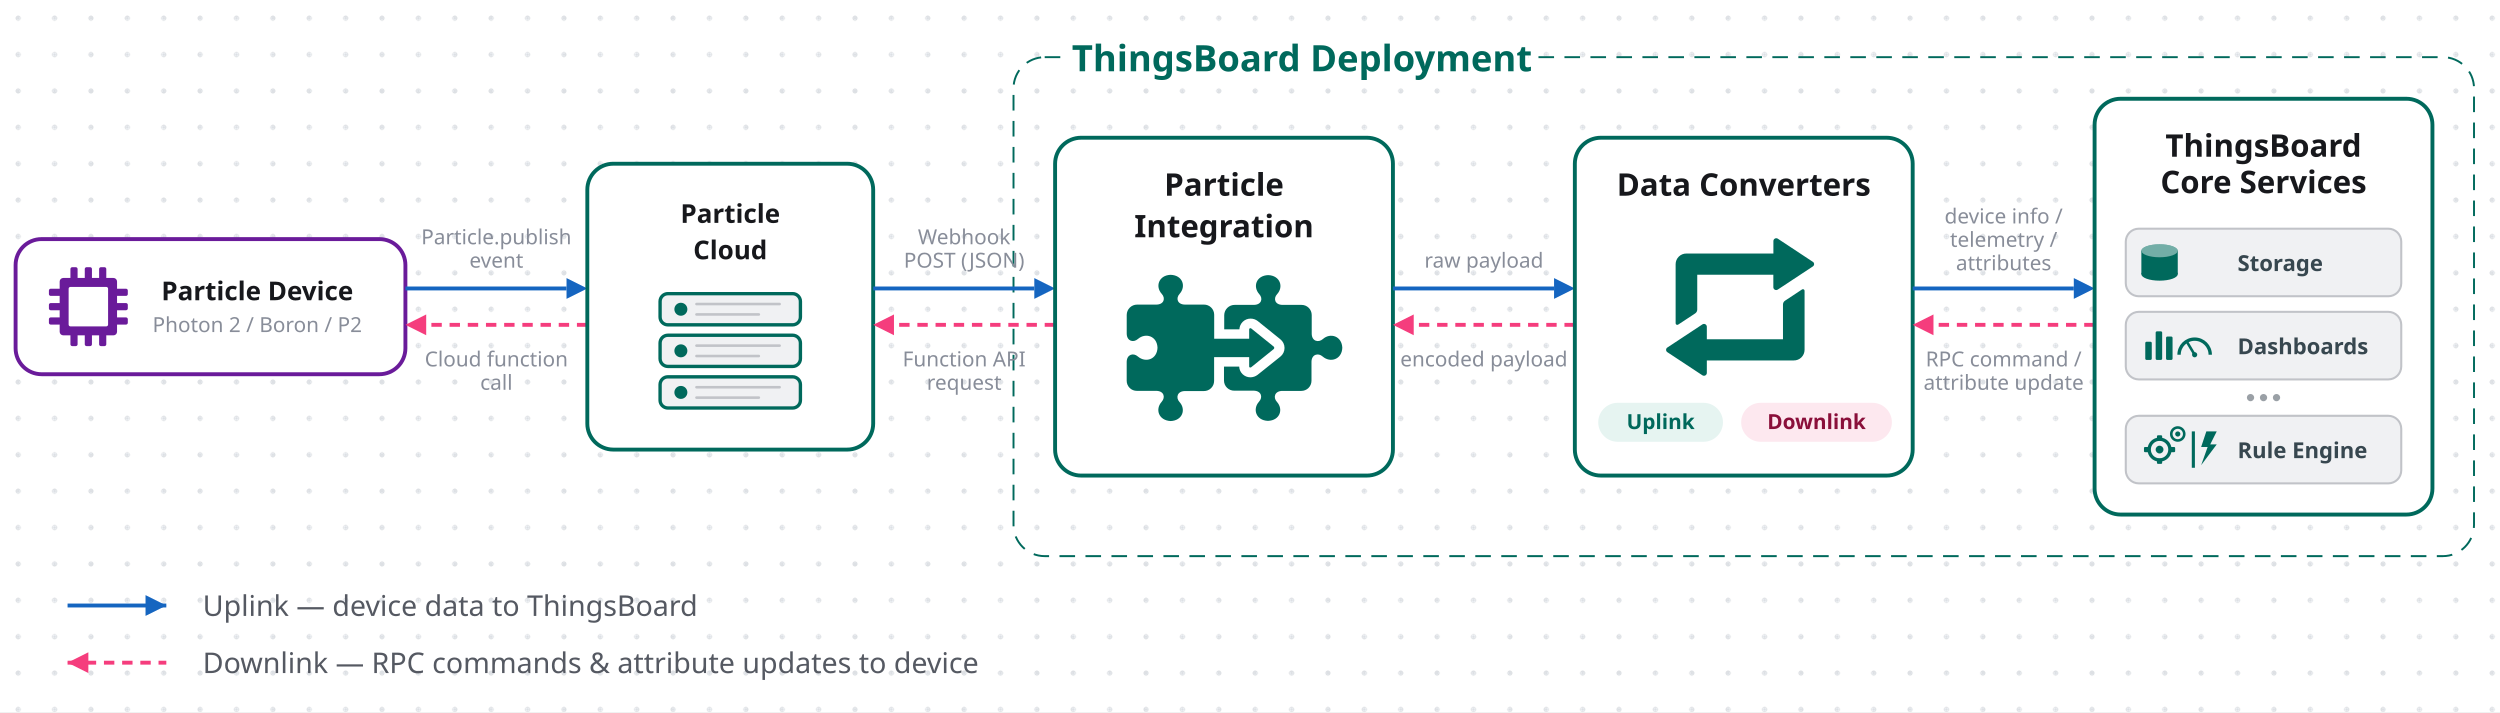
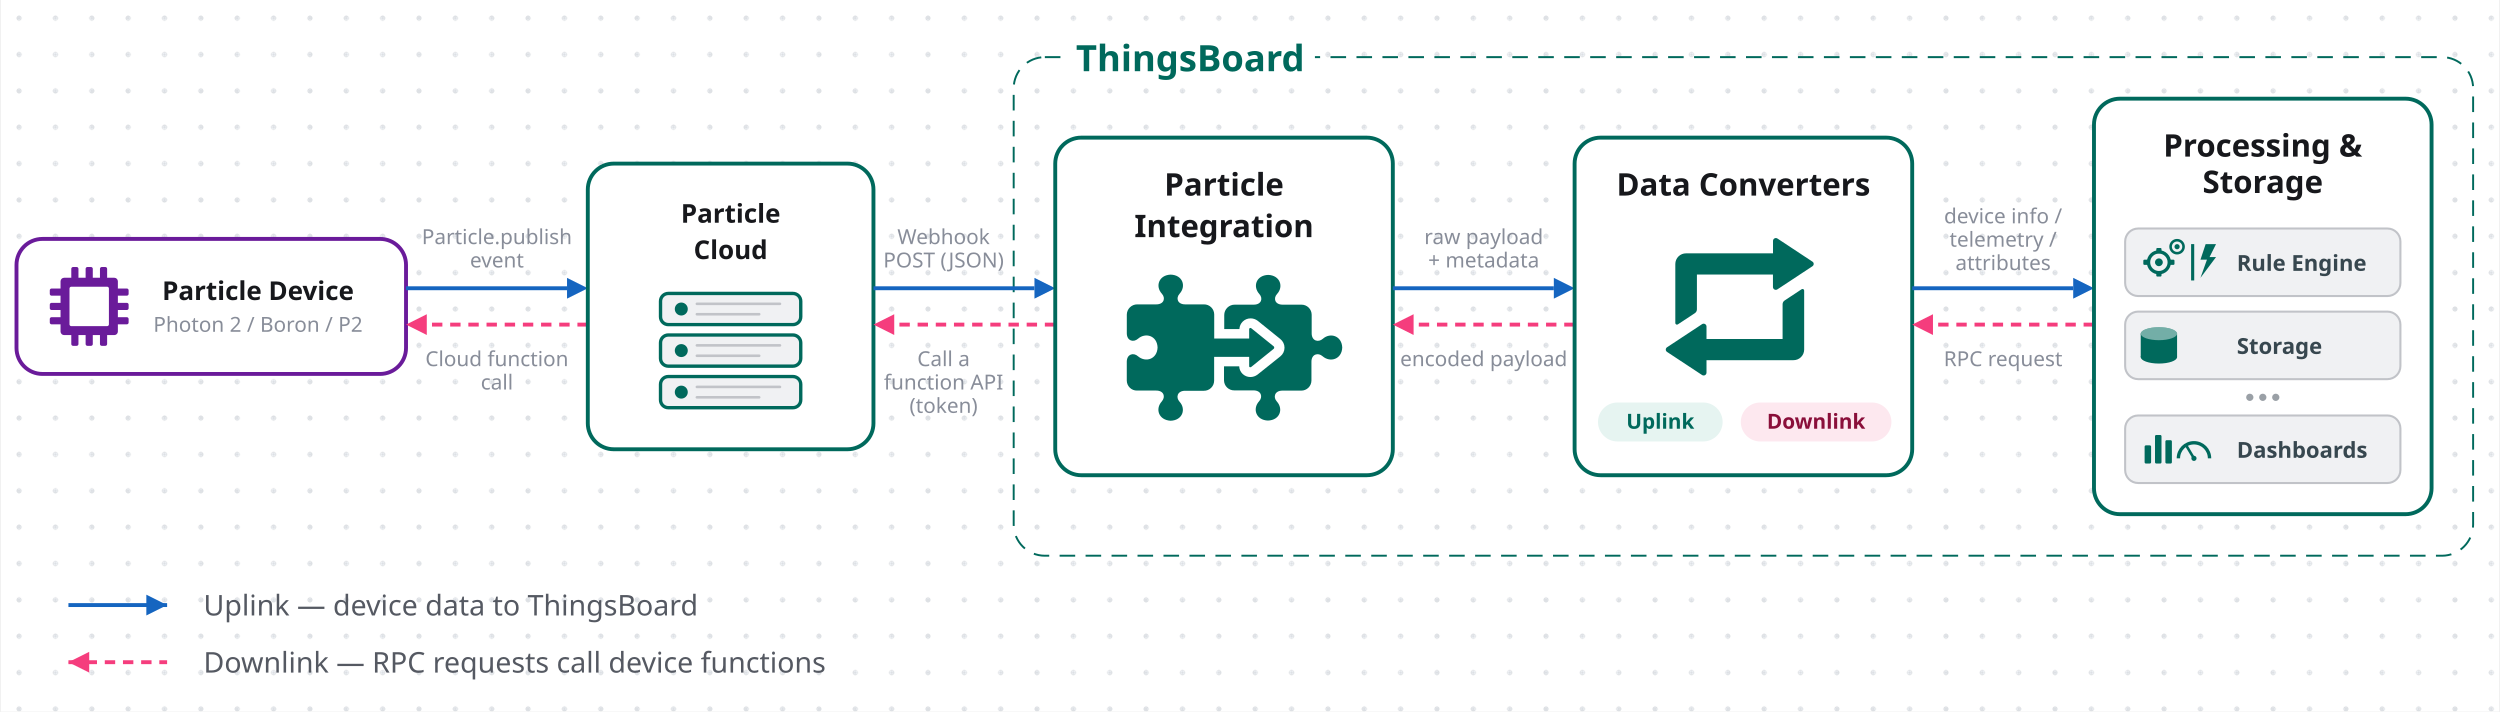
- <svg xmlns="http://www.w3.org/2000/svg" width="1443" height="411" viewBox="0 0 962 274">
+ <svg xmlns="http://www.w3.org/2000/svg" width="1430" height="407" viewBox="0 0 962 274">
  <defs>
    <clipPath id="clip0">
      <path fill="#fff" d="M0 0h962v274H0z" />
    </clipPath>
    <pattern id="dots" width="14" height="14" x="0" y="0" patternUnits="userSpaceOnUse">
      <circle cx="7" cy="7" r="1" fill="#dde0e4" />
    </pattern>
  </defs>
  <g clip-path="url(#clip0)">
    <path fill="#fff" d="M0 0h962v274H0z" />
    <path fill="url(#dots)" d="M0 0h962v274H0z" />
    <g transform="translate(0 33)">
      <rect width="562" height="192" x="390" y="-11" fill="none" stroke="#00695c" stroke-dasharray="6,4" stroke-width=".75" rx="12" />
-       <path fill="#fff" d="M410-18h178v14H410z" />
-       <text x="501" y="-11" fill="#00695c" dominant-baseline="central" font-family="system-ui,sans-serif" font-size="14" font-weight="600" text-anchor="middle" textLength="174">ThingsBoard Deployment</text>
+       <path fill="#fff" d="M410-18h96v14h-96z" />
+       <text x="458" y="-11" fill="#00695c" dominant-baseline="central" font-family="system-ui,sans-serif" font-size="14" font-weight="600" text-anchor="middle" textLength="88">ThingsBoard</text>
      <rect width="150" height="52" x="6" y="59" fill="#fff" stroke="#6a1b9a" stroke-width="1.5" rx="10" />
      <g fill="#6a1b9a" transform="matrix(.69 0 0 .69 13.3 64.3)">
        <rect width="32" height="32" x="14" y="14" rx="2" />
        <rect width="22" height="22" x="19" y="19" fill="#fff" rx="1" />
        <rect width="4" height="7" x="20" y="8" rx="1" />
        <rect width="4" height="7" x="28" y="8" rx="1" />
        <rect width="4" height="7" x="36" y="8" rx="1" />
        <rect width="4" height="7" x="20" y="45" rx="1" />
        <rect width="4" height="7" x="28" y="45" rx="1" />
        <rect width="4" height="7" x="36" y="45" rx="1" />
        <rect width="7" height="4" x="8" y="20" rx="1" />
        <rect width="7" height="4" x="8" y="28" rx="1" />
        <rect width="7" height="4" x="8" y="36" rx="1" />
        <rect width="7" height="4" x="45" y="20" rx="1" />
        <rect width="7" height="4" x="45" y="28" rx="1" />
        <rect width="7" height="4" x="45" y="36" rx="1" />
      </g>
      <text x="99" y="79" fill="#17181c" dominant-baseline="middle" font-family="system-ui,sans-serif" font-size="10" font-weight="600" text-anchor="middle">Particle Device</text>
      <text x="99" y="92" fill="#888d99" dominant-baseline="middle" font-family="system-ui,sans-serif" font-size="8" text-anchor="middle">Photon 2 / Boron / P2</text>
      <path stroke="#1565c0" stroke-width="1.5" d="M156 78h62" />
      <path fill="#1565c0" d="m218 74 8 4-8 4z" />
      <text x="191" y="61" fill="#888d99" font-family="system-ui,sans-serif" font-size="8" text-anchor="middle">Particle.publish</text>
      <text x="191" y="70" fill="#888d99" font-family="system-ui,sans-serif" font-size="8" text-anchor="middle">event</text>
      <path stroke="#f53d7d" stroke-dasharray="4,3" stroke-width="1.5" d="M226 92h-62" />
      <path fill="#f53d7d" d="m164 88-8 4 8 4z" />
      <text x="191" y="108" fill="#888d99" font-family="system-ui,sans-serif" font-size="8" text-anchor="middle">Cloud function</text>
      <text x="191" y="117" fill="#888d99" font-family="system-ui,sans-serif" font-size="8" text-anchor="middle">call</text>
      <rect width="110" height="110" x="226" y="30" fill="#fff" stroke="#00695c" stroke-width="1.5" rx="10" />
      <text x="281" y="45" fill="#17181c" dominant-baseline="hanging" font-family="system-ui,sans-serif" font-size="10" font-weight="600" text-anchor="middle">Particle</text>
      <text x="281" y="59" fill="#17181c" dominant-baseline="hanging" font-family="system-ui,sans-serif" font-size="10" font-weight="600" text-anchor="middle">Cloud</text>
      <g fill="none" stroke="#00695c" stroke-linecap="round" stroke-width="1.3">
        <rect width="54" height="12" x="254" y="80" fill="#f0f1f3" rx="3" />
        <circle cx="262" cy="86" r="2.5" fill="#00695c" stroke="none" />
        <path stroke="#c1c3c8" stroke-width="1" d="M268 84h32m-32 4h24" />
        <rect width="54" height="12" x="254" y="96" fill="#f0f1f3" rx="3" />
        <circle cx="262" cy="102" r="2.5" fill="#00695c" stroke="none" />
        <path stroke="#c1c3c8" stroke-width="1" d="M268 100h32m-32 4h24" />
        <rect width="54" height="12" x="254" y="112" fill="#f0f1f3" rx="3" />
        <circle cx="262" cy="118" r="2.5" fill="#00695c" stroke="none" />
        <path stroke="#c1c3c8" stroke-width="1" d="M268 116h32m-32 4h24" />
      </g>
      <path stroke="#1565c0" stroke-width="1.5" d="M336 78h62" />
      <path fill="#1565c0" d="m398 74 8 4-8 4z" />
-       <text x="371" y="61" fill="#888d99" font-family="system-ui,sans-serif" font-size="8" text-anchor="middle">Webhook</text>
-       <text x="371" y="70" fill="#888d99" font-family="system-ui,sans-serif" font-size="8" text-anchor="middle">POST (JSON)</text>
+       <text x="363" y="61" fill="#888d99" font-family="system-ui,sans-serif" font-size="8" text-anchor="middle">Webhook</text>
+       <text x="363" y="70" fill="#888d99" font-family="system-ui,sans-serif" font-size="8" text-anchor="middle">POST (JSON)</text>
      <path stroke="#f53d7d" stroke-dasharray="4,3" stroke-width="1.5" d="M406 92h-62" />
      <path fill="#f53d7d" d="m344 88-8 4 8 4z" />
-       <text x="371" y="108" fill="#888d99" font-family="system-ui,sans-serif" font-size="8" text-anchor="middle">Function API</text>
-       <text x="371" y="117" fill="#888d99" font-family="system-ui,sans-serif" font-size="8" text-anchor="middle">request</text>
+       <text x="363" y="108" fill="#888d99" font-family="system-ui,sans-serif" font-size="8" text-anchor="middle">Call a</text>
+       <text x="363" y="117" fill="#888d99" font-family="system-ui,sans-serif" font-size="8" text-anchor="middle">function API</text>
+       <text x="363" y="126" fill="#888d99" font-family="system-ui,sans-serif" font-size="8" text-anchor="middle">(token)</text>
      <rect width="130" height="130" x="406" y="20" fill="#fff" stroke="#00695c" stroke-width="1.5" rx="10" />
      <text x="471" y="33" fill="#17181c" dominant-baseline="hanging" font-family="system-ui,sans-serif" font-size="12" font-weight="600" text-anchor="middle">Particle</text>
      <text x="471" y="49" fill="#17181c" dominant-baseline="hanging" font-family="system-ui,sans-serif" font-size="12" font-weight="600" text-anchor="middle">Integration</text>
      <g fill="#00695c">
        <path d="M437.48 117.4h7.39c3 0 3.7 2.45 2.14 4.21-2.58 2.87-1.2 7.16 3.43 7.41 4.64-.16 6.01-4.54 3.43-7.32-1.54-1.69-.86-4.22 2.14-4.22h7.22a3.9 3.9 0 0 0 3.96-3.88v-9.17h13.49v3.63c0 .33.42.5.78.25l8.68-7a.66.66 0 0 0 0-.93l-8.68-7c-.34-.25-.78 0-.78.34v3.63h-13.46v-9.26a3.9 3.9 0 0 0-3.95-3.88h-7.22c-3.01 0-3.7-2.45-2.14-4.13 2.58-2.87 1.2-7.17-3.44-7.33-4.63.16-6 4.54-3.43 7.33 1.55 1.68.87 4.13-2.14 4.13h-7.3a4 4 0 0 0-4.04 3.96v7.26c.08 2.87 2.58 3.53 4.3 2.02 2.92-2.54 7.38-1.19 7.55 3.36-.17 4.55-4.63 5.9-7.56 3.37-1.71-1.52-4.2-.85-4.3 2.01v7.33a3.87 3.87 0 0 0 3.93 3.88" />
        <path d="M474.95 117.33h7.4c3 0 3.7 2.53 2.13 4.22-2.58 2.86-1.2 7.24 3.43 7.4 4.64-.16 6.02-4.46 3.44-7.32-1.55-1.68-.87-4.21 2.14-4.21h7.22a3.9 3.9 0 0 0 3.95-3.88v-7.25c0-2.95 2.59-3.63 4.3-2.1 2.92 2.53 7.39 1.18 7.56-3.36-.17-4.55-4.64-5.9-7.47-3.37-1.72 1.52-4.3.85-4.3-2.1V88.2a3.9 3.9 0 0 0-3.96-3.88h-7.22c-3 0-3.7-2.45-2.14-4.13 2.58-2.78 1.2-7.16-3.43-7.33-4.64.17-6.01 4.47-3.43 7.33 1.54 1.68.86 4.13-2.14 4.13h-7.3a4 4 0 0 0-4.05 3.97v5.44h5.84a4.3 4.3 0 0 1 4.3-4.13 4.5 4.5 0 0 1 2.75.93l8.68 7a4.27 4.27 0 0 1 0 6.73l-8.76 7c-.78.58-1.72.93-2.75.93a4.3 4.3 0 0 1-4.3-4.13h-5.85v5.4a3.9 3.9 0 0 0 3.96 3.87" />
      </g>
      <path stroke="#1565c0" stroke-width="1.5" d="M536 78h62" />
      <path fill="#1565c0" d="m598 74 8 4-8 4z" />
-       <text x="571" y="70" fill="#888d99" font-family="system-ui,sans-serif" font-size="8" text-anchor="middle">raw payload</text>
+       <text x="571" y="61" fill="#888d99" font-family="system-ui,sans-serif" font-size="8" text-anchor="middle">raw payload</text>
+       <text x="571" y="70" fill="#888d99" font-family="system-ui,sans-serif" font-size="8" text-anchor="middle">+ metadata</text>
      <path stroke="#f53d7d" stroke-dasharray="4,3" stroke-width="1.5" d="M606 92h-62" />
      <path fill="#f53d7d" d="m544 88-8 4 8 4z" />
      <text x="571" y="108" fill="#888d99" font-family="system-ui,sans-serif" font-size="8" text-anchor="middle">encoded payload</text>
      <rect width="130" height="130" x="606" y="20" fill="#fff" stroke="#00695c" stroke-width="1.5" rx="10" />
      <text x="671" y="33" fill="#17181c" dominant-baseline="hanging" font-family="system-ui,sans-serif" font-size="12" font-weight="600" text-anchor="middle">Data Converters</text>
      <g fill="#00695c">
        <path d="m697.58 67.75-13.46-8.89a1.1 1.1 0 0 0-1.72.9v4.8h-33.46a4.1 4.1 0 0 0-4.16 4.08V91.4c0 .49.57.79.98.51l6.54-4.31c.5-.32.8-.88.8-1.48v-13.4h29.28v4.8c0 .88.98 1.4 1.72.9l13.46-8.88c.68-.43.68-1.37.02-1.8m-4.16 10.64-6.53 4.32c-.5.32-.8.87-.8 1.47v13.37h-29.3v-4.8a1.1 1.1 0 0 0-1.73-.9l-13.46 8.88a1.07 1.07 0 0 0 0 1.8l13.46 8.88a1.1 1.1 0 0 0 1.73-.9v-4.8h33.43a4.1 4.1 0 0 0 4.18-4.08V78.89a.62.62 0 0 0-.98-.5" />
      </g>
      <rect width="48" height="15" x="615" y="122" fill="#e6f4f1" rx="7.5" />
      <text x="639" y="129" fill="#00695c" dominant-baseline="central" font-family="system-ui,sans-serif" font-size="8" font-weight="700" text-anchor="middle">Uplink</text>
      <rect width="58" height="15" x="670" y="122" fill="#fde8ef" rx="7.5" />
      <text x="699" y="129" fill="#8a0f3a" dominant-baseline="central" font-family="system-ui,sans-serif" font-size="8" font-weight="700" text-anchor="middle">Downlink</text>
      <path stroke="#1565c0" stroke-width="1.5" d="M736 78h62" />
      <path fill="#1565c0" d="m798 74 8 4-8 4z" />
      <text x="771" y="53" fill="#888d99" font-family="system-ui,sans-serif" font-size="8" text-anchor="middle">device info /</text>
      <text x="771" y="62" fill="#888d99" font-family="system-ui,sans-serif" font-size="8" text-anchor="middle">telemetry /</text>
      <text x="771" y="71" fill="#888d99" font-family="system-ui,sans-serif" font-size="8" text-anchor="middle">attributes</text>
      <path stroke="#f53d7d" stroke-dasharray="4,3" stroke-width="1.5" d="M806 92h-62" />
      <path fill="#f53d7d" d="m744 88-8 4 8 4z" />
-       <text x="771" y="108" fill="#888d99" font-family="system-ui,sans-serif" font-size="8" text-anchor="middle">RPC command /</text>
-       <text x="771" y="117" fill="#888d99" font-family="system-ui,sans-serif" font-size="8" text-anchor="middle">attribute update</text>
+       <text x="771" y="108" fill="#888d99" font-family="system-ui,sans-serif" font-size="8" text-anchor="middle">RPC request</text>
      <rect width="130" height="160" x="806" y="5" fill="#fff" stroke="#00695c" stroke-width="1.5" rx="10" />
-       <text x="871" y="18" fill="#17181c" dominant-baseline="hanging" font-family="system-ui,sans-serif" font-size="12" font-weight="600" text-anchor="middle">ThingsBoard</text>
-       <text x="871" y="32" fill="#17181c" dominant-baseline="hanging" font-family="system-ui,sans-serif" font-size="12" font-weight="600" text-anchor="middle">Core Services</text>
+       <text x="871" y="18" fill="#17181c" dominant-baseline="hanging" font-family="system-ui,sans-serif" font-size="12" font-weight="600" text-anchor="middle">Processing &amp;</text>
+       <text x="871" y="32" fill="#17181c" dominant-baseline="hanging" font-family="system-ui,sans-serif" font-size="12" font-weight="600" text-anchor="middle">Storage</text>
      <g transform="translate(117 5)">
-         <rect width="106" height="26" x="701" y="50" fill="#f0f1f3" stroke="#c1c3c8" stroke-width=".8" rx="5" />
-         <g fill="#00695c" transform="translate(45 -6.5)">
-           <ellipse cx="669" cy="65" rx="7" ry="2.5" />
-           <path d="M662 65h14v9h-14z" />
-           <ellipse cx="669" cy="74" rx="7" ry="2.5" />
-           <ellipse cx="669" cy="65" fill="#e6f4f1" opacity=".5" rx="7" ry="2.5" />
+         <g transform="translate(0 32)">
+           <rect width="106" height="26" x="701" y="50" fill="#f0f1f3" stroke="#c1c3c8" stroke-width=".8" rx="5" />
+           <g fill="#00695c" transform="translate(45 -6.5)">
+             <ellipse cx="669" cy="65" rx="7" ry="2.5" />
+             <path d="M662 65h14v9h-14z" />
+             <ellipse cx="669" cy="74" rx="7" ry="2.5" />
+             <ellipse cx="669" cy="65" fill="#e6f4f1" opacity=".5" rx="7" ry="2.5" />
+           </g>
+           <text x="744" y="63" fill="#37474f" dominant-baseline="central" font-family="system-ui,sans-serif" font-size="8.5" font-weight="600">Storage</text>
        </g>
-         <text x="744" y="63" fill="#37474f" dominant-baseline="central" font-family="system-ui,sans-serif" font-size="8.5" font-weight="600">Storage</text>
-         <rect width="106" height="26" x="701" y="82" fill="#f0f1f3" stroke="#c1c3c8" stroke-width=".8" rx="5" />
-         <g fill="#00695c" transform="translate(47.5 -5.5)">
-           <rect width="2.5" height="7" x="661" y="99" rx=".5" />
-           <rect width="2.5" height="11" x="665" y="95" rx=".5" />
-           <rect width="2.5" height="9" x="669" y="97" rx=".5" />
-           <path fill="none" stroke="#00695c" stroke-width="1.3" d="M674 104a6 6 0 0 1 12 0" />
-           <path stroke="#00695c" stroke-linecap="round" d="m680 104-3-5" />
-           <circle cx="680" cy="104" r="1" />
+         <g transform="translate(0 40)">
+           <rect width="106" height="26" x="701" y="82" fill="#f0f1f3" stroke="#c1c3c8" stroke-width=".8" rx="5" />
+           <g fill="#00695c" transform="translate(47.5 -5.5)">
+             <rect width="2.5" height="7" x="661" y="99" rx=".5" />
+             <rect width="2.5" height="11" x="665" y="95" rx=".5" />
+             <rect width="2.5" height="9" x="669" y="97" rx=".5" />
+             <path fill="none" stroke="#00695c" stroke-width="1.3" d="M674 104a6 6 0 0 1 12 0" />
+             <path stroke="#00695c" stroke-linecap="round" d="m680 104-3-5" />
+             <circle cx="680" cy="104" r="1" />
+           </g>
+           <text x="744" y="95" fill="#37474f" dominant-baseline="central" font-family="system-ui,sans-serif" font-size="8.5" font-weight="600">Dashboards</text>
        </g>
-         <text x="744" y="95" fill="#37474f" dominant-baseline="central" font-family="system-ui,sans-serif" font-size="8.5" font-weight="600">Dashboards</text>
        <circle cx="749" cy="115" r="1.4" fill="#9aa0a6" />
        <circle cx="754" cy="115" r="1.4" fill="#9aa0a6" />
        <circle cx="759" cy="115" r="1.4" fill="#9aa0a6" />
-         <rect width="106" height="26" x="701" y="122" fill="#f0f1f3" stroke="#c1c3c8" stroke-width=".8" rx="5" />
-         <g fill="#00695c" transform="translate(49)">
-           <circle cx="665" cy="135" r="4" fill="none" stroke="#00695c" stroke-width="1.3" />
-           <circle cx="665" cy="135" r="1.5" />
-           <rect width="2" height="2" x="664" y="129.5" rx=".4" />
-           <rect width="2" height="2" x="664" y="138.5" rx=".4" />
-           <rect width="2" height="2" x="659" y="134" rx=".4" />
-           <rect width="2" height="2" x="669" y="134" rx=".4" />
-           <circle cx="672" cy="129" r="2.5" fill="none" stroke="#00695c" />
-           <circle cx="672" cy="129" r="1" />
-           <path stroke="#00695c" stroke-width="1.2" d="M678 128v14" />
-           <path d="m683 128-2 6h2.5l-2.5 7 6-8h-2.5l2.5-5z" />
+         <g transform="translate(0 -72)">
+           <rect width="106" height="26" x="701" y="122" fill="#f0f1f3" stroke="#c1c3c8" stroke-width=".8" rx="5" />
+           <g fill="#00695c" transform="translate(49)">
+             <circle cx="665" cy="135" r="4" fill="none" stroke="#00695c" stroke-width="1.3" />
+             <circle cx="665" cy="135" r="1.5" />
+             <rect width="2" height="2" x="664" y="129.5" rx=".4" />
+             <rect width="2" height="2" x="664" y="138.5" rx=".4" />
+             <rect width="2" height="2" x="659" y="134" rx=".4" />
+             <rect width="2" height="2" x="669" y="134" rx=".4" />
+             <circle cx="672" cy="129" r="2.5" fill="none" stroke="#00695c" />
+             <circle cx="672" cy="129" r="1" />
+             <path stroke="#00695c" stroke-width="1.2" d="M678 128v14" />
+             <path d="m683 128-2 6h2.5l-2.5 7 6-8h-2.5l2.5-5z" />
+           </g>
+           <text x="744" y="135" fill="#37474f" dominant-baseline="central" font-family="system-ui,sans-serif" font-size="8.5" font-weight="600">Rule Engine</text>
        </g>
-         <text x="744" y="135" fill="#37474f" dominant-baseline="central" font-family="system-ui,sans-serif" font-size="8.5" font-weight="600">Rule Engine</text>
      </g>
      <path stroke="#1565c0" stroke-width="1.5" d="M26 200h38" />
      <path fill="#1565c0" d="m56 196 8 4-8 4z" />
      <text x="78" y="204" fill="#555962" font-family="system-ui,sans-serif" font-size="11">Uplink — device data to ThingsBoard</text>
      <path stroke="#f53d7d" stroke-dasharray="4,3" stroke-width="1.5" d="M26 222h38" />
      <path fill="#f53d7d" d="m34 218-8 4 8 4z" />
-       <text x="78" y="226" fill="#555962" font-family="system-ui,sans-serif" font-size="11">Downlink — RPC commands &amp; attribute updates to device</text>
+       <text x="78" y="226" fill="#555962" font-family="system-ui,sans-serif" font-size="11">Downlink — RPC requests call device functions</text>
    </g>
  </g>
</svg>
